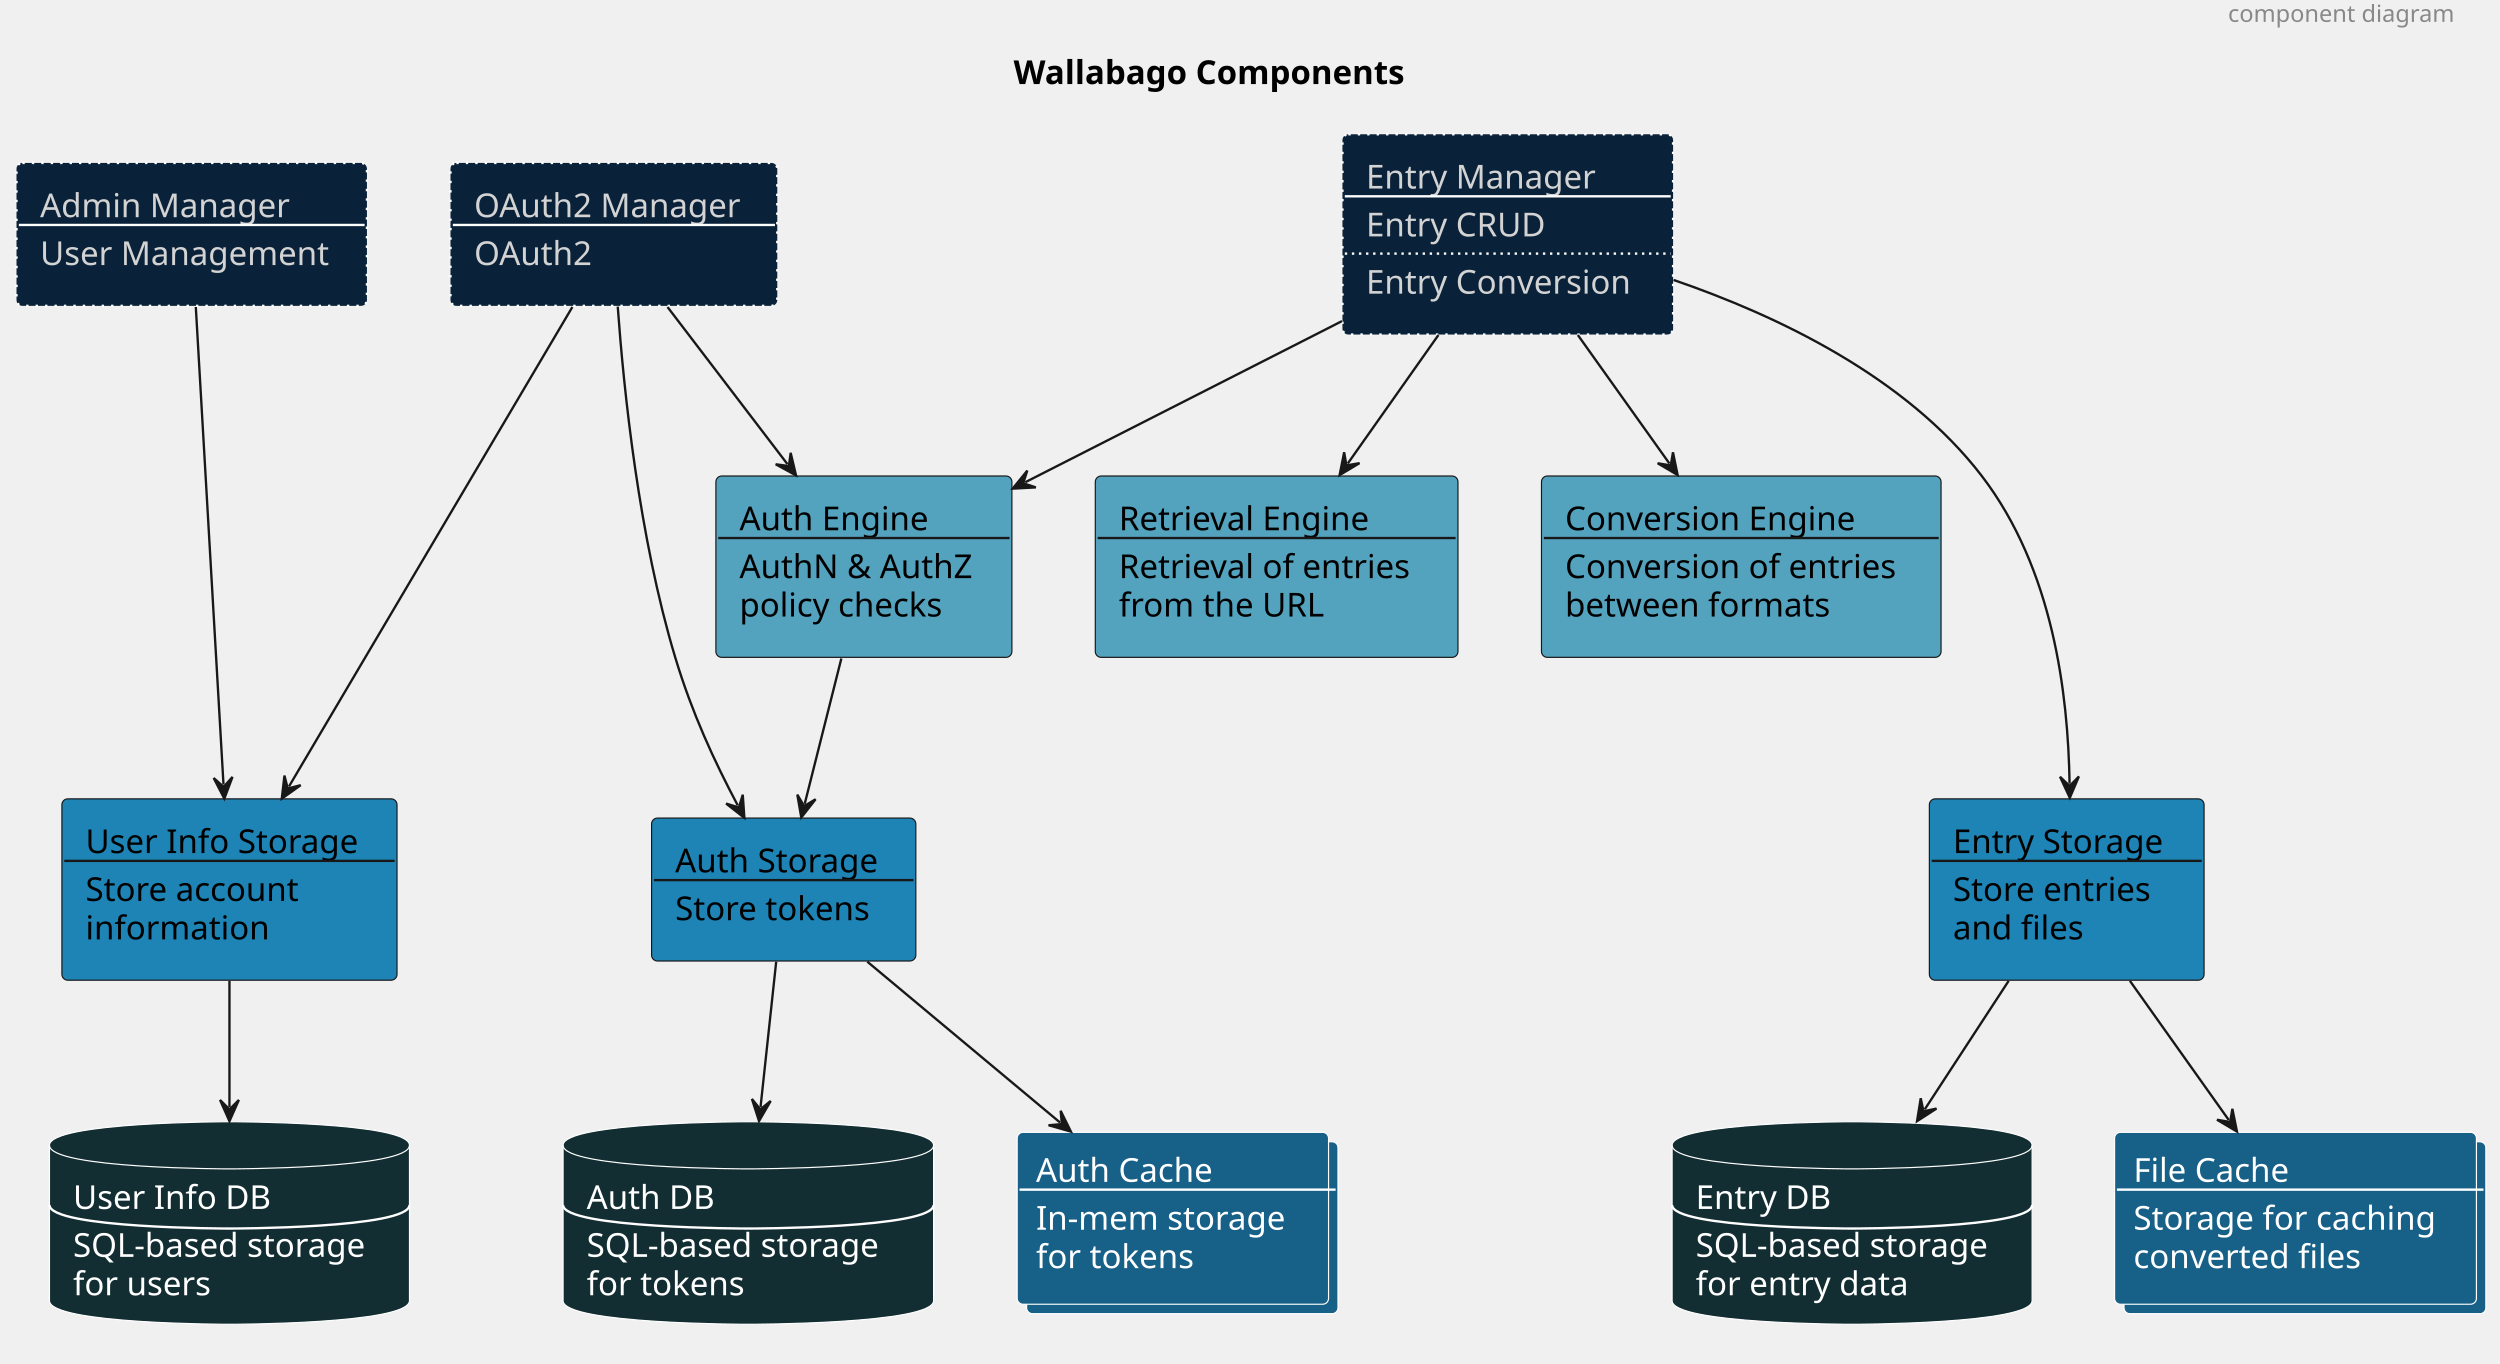
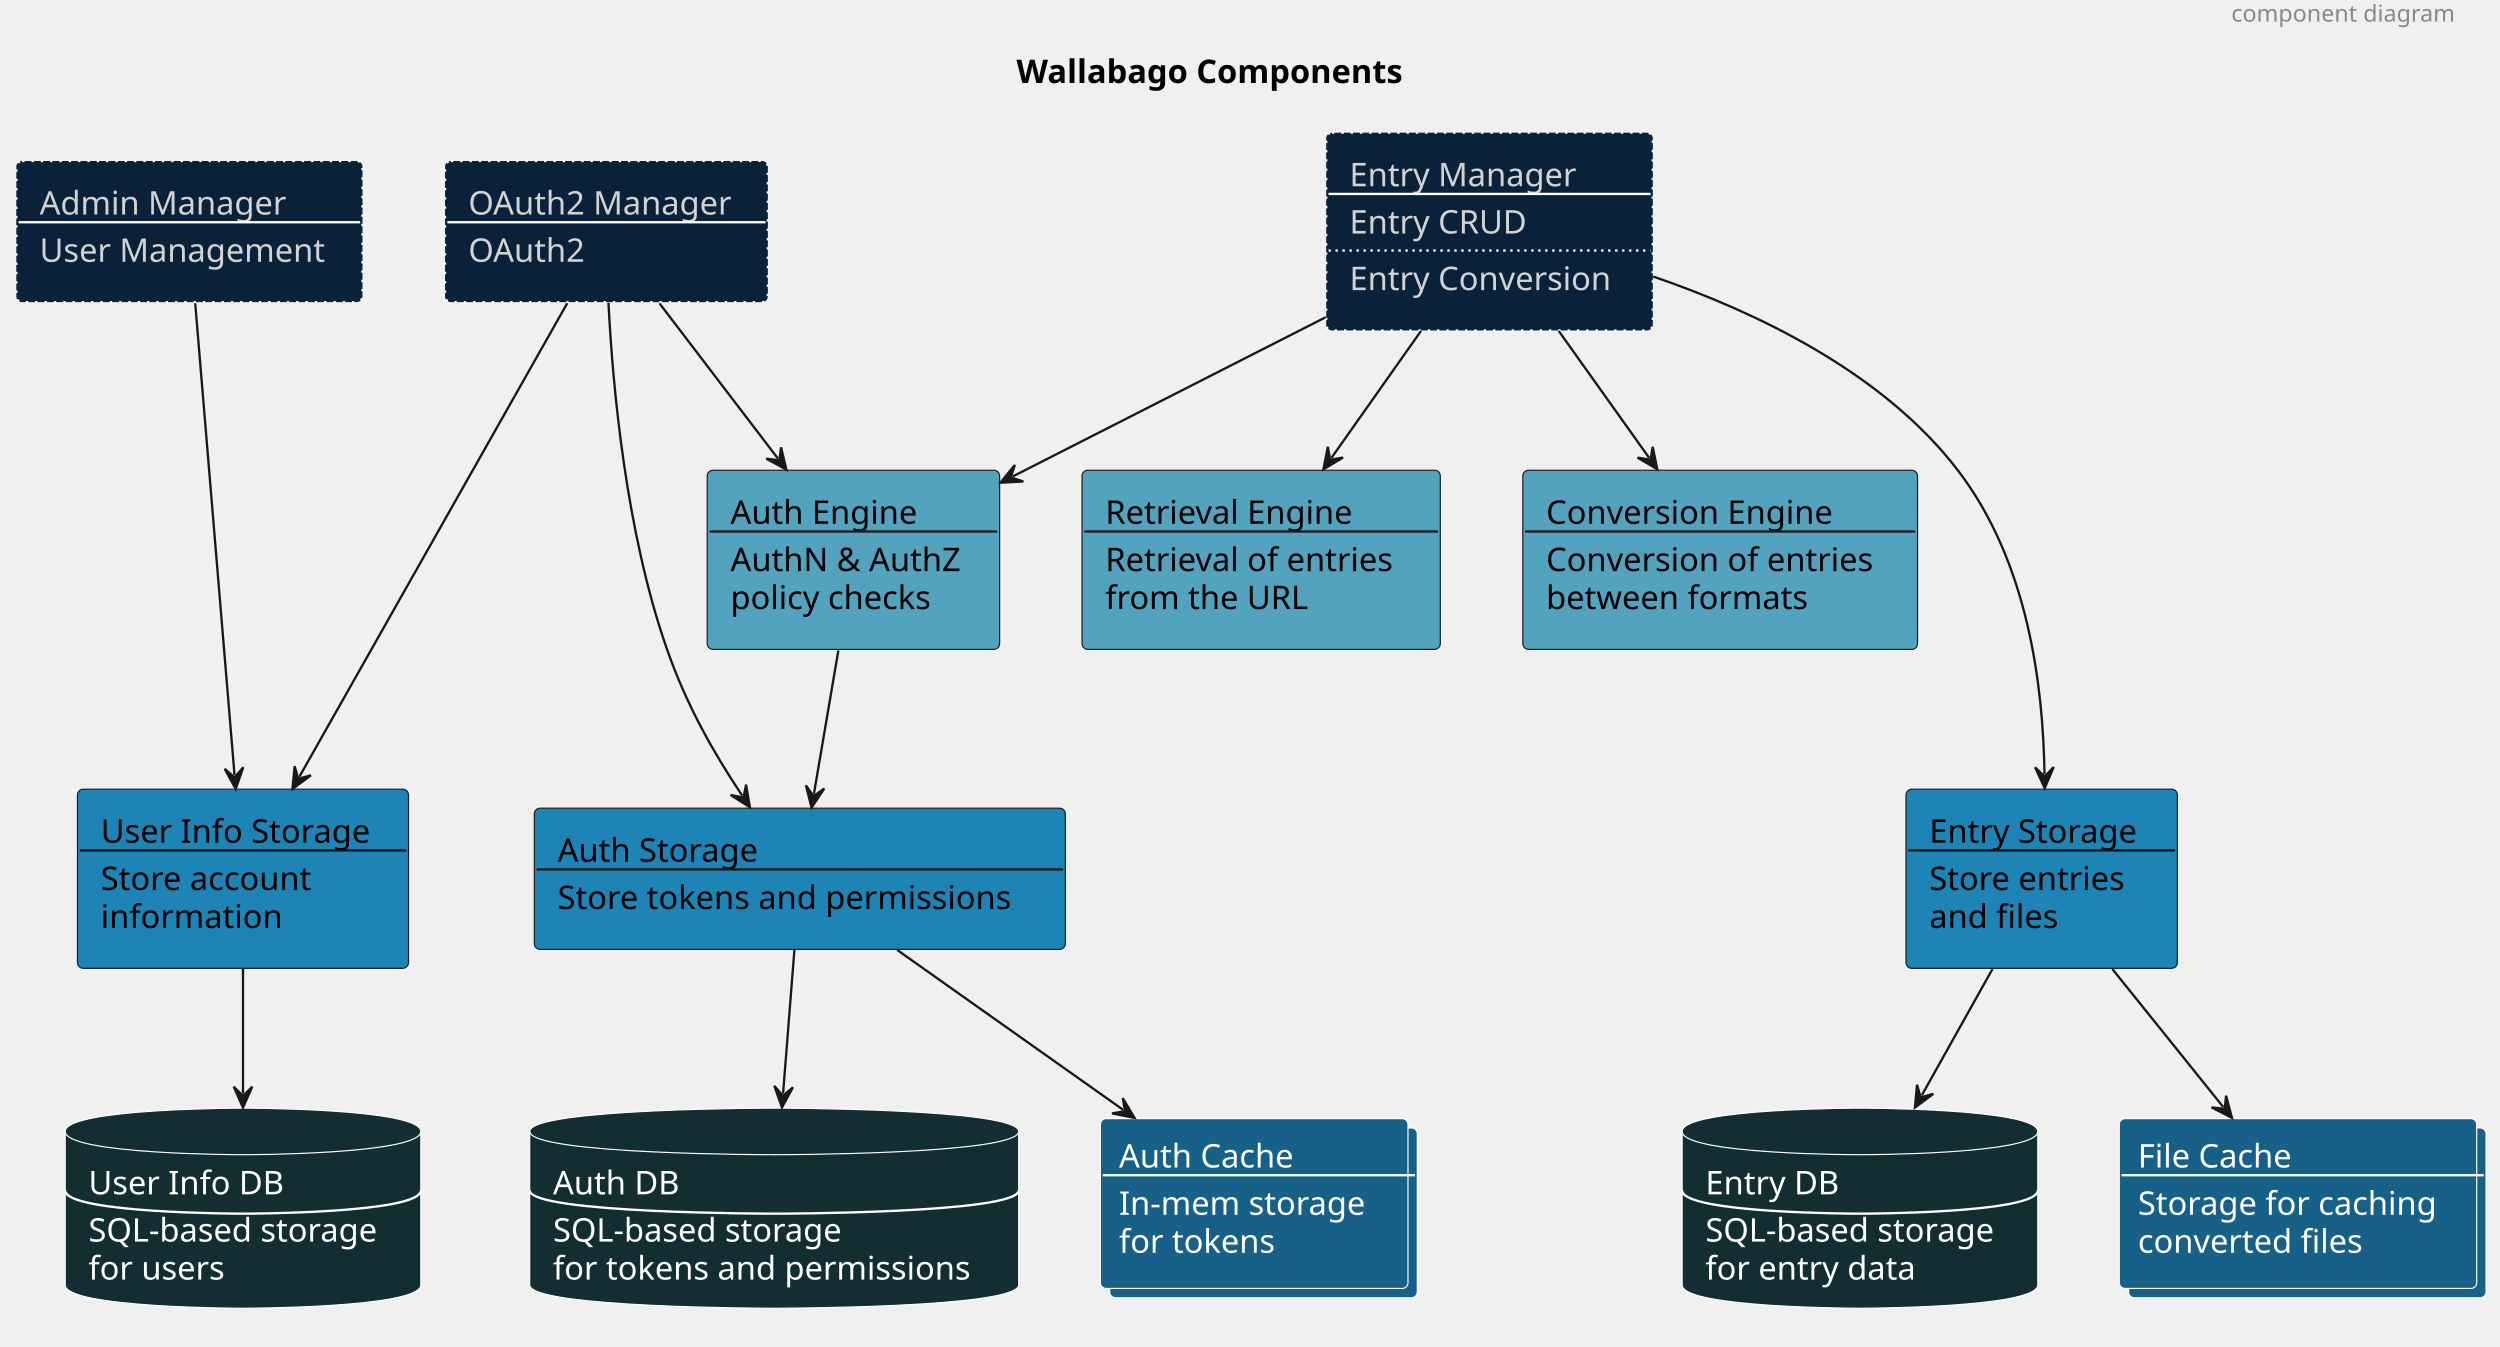
- <svg xmlns="http://www.w3.org/2000/svg" contentStyleType="text/css" data-diagram-type="CLASS" height="578px" preserveAspectRatio="none" style="width:1060px;height:578px;background:#FFFFFF;" version="1.1" viewBox="0 0 1060 578" width="1060px" zoomAndPan="magnify">
+ <svg xmlns="http://www.w3.org/2000/svg" contentStyleType="text/css" data-diagram-type="CLASS" height="578px" preserveAspectRatio="none" style="width:1073px;height:578px;background:#FFFFFF;" version="1.1" viewBox="0 0 1073 578" width="1073px" zoomAndPan="magnify">
  <defs />
  <g>
    <g class="header" data-source-line="3">
-       <text fill="#888888" font-family="sans-serif" font-size="10" lengthAdjust="spacing" textLength="101.333" x="944.67" y="9.282">component diagram</text>
+       <text fill="#888888" font-family="sans-serif" font-size="10" lengthAdjust="spacing" textLength="101.333" x="957.67" y="9.282">component diagram</text>
    </g>
    <g class="title" data-source-line="2">
-       <text fill="#000000" font-family="sans-serif" font-size="14" font-weight="bold" lengthAdjust="spacing" textLength="186.491" x="429.756" y="35.636">Wallabago Components</text>
+       <text fill="#000000" font-family="sans-serif" font-size="14" font-weight="bold" lengthAdjust="spacing" textLength="186.491" x="436.256" y="35.636">Wallabago Components</text>
    </g>
    <g class="entity" data-entity="AdminManager" data-source-line="11" data-uid="ent0002" id="entity_AdminManager">
      <rect fill="#0A2239" height="60.594" rx="2.5" ry="2.5" style="stroke:#FFFFFF;stroke-width:1;stroke-dasharray:1,3;" width="148.584" x="7" y="69.088" />
      <text fill="#D3D3D3" font-family="sans-serif" font-size="14" lengthAdjust="spacing" textLength="110.681" x="17" y="92.083">Admin Manager</text>
      <line style="stroke:#FFFFFF;stroke-width:1;" x1="8" x2="154.584" y1="95.384" y2="95.384" />
      <text fill="#D3D3D3" font-family="sans-serif" font-size="14" lengthAdjust="spacing" textLength="128.584" x="17" y="112.379">User Management</text>
    </g>
    <g class="entity" data-entity="OAuth2Manager" data-source-line="17" data-uid="ent0003" id="entity_OAuth2Manager">
      <rect fill="#0A2239" height="60.594" rx="2.5" ry="2.5" style="stroke:#FFFFFF;stroke-width:1;stroke-dasharray:1,3;" width="138.556" x="191.01" y="69.088" />
      <text fill="#D3D3D3" font-family="sans-serif" font-size="14" lengthAdjust="spacing" textLength="118.556" x="201.01" y="92.083">OAuth2 Manager</text>
      <line style="stroke:#FFFFFF;stroke-width:1;" x1="192.01" x2="328.566" y1="95.384" y2="95.384" />
      <text fill="#D3D3D3" font-family="sans-serif" font-size="14" lengthAdjust="spacing" textLength="52.739" x="201.01" y="112.379">OAuth2</text>
    </g>
    <g class="entity" data-entity="AuthEngine" data-source-line="23" data-uid="ent0004" id="entity_AuthEngine">
      <rect fill="#53A2BE" height="76.891" rx="2.5" ry="2.5" style="stroke:#181818;stroke-width:0.5;" width="125.506" x="303.54" y="201.827" />
      <text fill="#000000" font-family="sans-serif" font-size="14" lengthAdjust="spacing" textLength="85.244" x="313.54" y="224.823">Auth Engine</text>
      <line style="stroke:#181818;stroke-width:1;" x1="304.54" x2="428.046" y1="228.124" y2="228.124" />
      <text fill="#000000" font-family="sans-serif" font-size="14" lengthAdjust="spacing" textLength="105.506" x="313.54" y="245.119">AuthN &amp; AuthZ</text>
      <text fill="#000000" font-family="sans-serif" font-size="14" lengthAdjust="spacing" textLength="93.946" x="313.54" y="261.416">policy checks</text>
    </g>
    <g class="entity" data-entity="AuthStorage" data-source-line="30" data-uid="ent0005" id="entity_AuthStorage">
-       <rect fill="#1D84B5" height="60.594" rx="2.5" ry="2.5" style="stroke:#181818;stroke-width:0.5;" width="112.039" x="276.27" y="346.868" />
-       <text fill="#000000" font-family="sans-serif" font-size="14" lengthAdjust="spacing" textLength="92.039" x="286.27" y="369.863">Auth Storage</text>
-       <line style="stroke:#181818;stroke-width:1;" x1="277.27" x2="387.309" y1="373.164" y2="373.164" />
-       <text fill="#000000" font-family="sans-serif" font-size="14" lengthAdjust="spacing" textLength="88.703" x="286.27" y="390.159">Store tokens</text>
+       <rect fill="#1D84B5" height="60.594" rx="2.5" ry="2.5" style="stroke:#181818;stroke-width:0.5;" width="227.935" x="229.32" y="346.868" />
+       <text fill="#000000" font-family="sans-serif" font-size="14" lengthAdjust="spacing" textLength="92.039" x="239.32" y="369.863">Auth Storage</text>
+       <line style="stroke:#181818;stroke-width:1;" x1="230.32" x2="456.255" y1="373.164" y2="373.164" />
+       <text fill="#000000" font-family="sans-serif" font-size="14" lengthAdjust="spacing" textLength="207.935" x="239.32" y="390.159">Store tokens and permissions</text>
    </g>
    <g class="entity" data-entity="UserInfoStorage" data-source-line="36" data-uid="ent0006" id="entity_UserInfoStorage">
-       <rect fill="#1D84B5" height="76.891" rx="2.5" ry="2.5" style="stroke:#181818;stroke-width:0.5;" width="142.083" x="26.25" y="338.717" />
-       <text fill="#000000" font-family="sans-serif" font-size="14" lengthAdjust="spacing" textLength="122.083" x="36.25" y="361.713">User Info Storage</text>
-       <line style="stroke:#181818;stroke-width:1;" x1="27.25" x2="167.333" y1="365.014" y2="365.014" />
-       <text fill="#000000" font-family="sans-serif" font-size="14" lengthAdjust="spacing" textLength="97.535" x="36.25" y="382.01">Store account</text>
-       <text fill="#000000" font-family="sans-serif" font-size="14" lengthAdjust="spacing" textLength="81.047" x="36.25" y="398.306">information</text>
+       <rect fill="#1D84B5" height="76.891" rx="2.5" ry="2.5" style="stroke:#181818;stroke-width:0.5;" width="142.083" x="33.25" y="338.717" />
+       <text fill="#000000" font-family="sans-serif" font-size="14" lengthAdjust="spacing" textLength="122.083" x="43.25" y="361.713">User Info Storage</text>
+       <line style="stroke:#181818;stroke-width:1;" x1="34.25" x2="174.333" y1="365.014" y2="365.014" />
+       <text fill="#000000" font-family="sans-serif" font-size="14" lengthAdjust="spacing" textLength="97.535" x="43.25" y="382.01">Store account</text>
+       <text fill="#000000" font-family="sans-serif" font-size="14" lengthAdjust="spacing" textLength="81.047" x="43.25" y="398.306">information</text>
    </g>
    <g class="entity" data-entity="UserInfoDB" data-source-line="43" data-uid="ent0007" id="entity_UserInfoDB">
-       <path d="M20.97,485.608 C20.97,475.608 97.296,475.608 97.296,475.608 C97.296,475.608 173.621,475.608 173.621,485.608 L173.621,551.498 C173.621,561.498 97.296,561.498 97.296,561.498 C97.296,561.498 20.97,561.498 20.97,551.498 L20.97,485.608" fill="#132E32" style="stroke:#FFFFFF;stroke-width:0.5;" />
-       <path d="M20.97,485.608 C20.97,495.608 97.296,495.608 97.296,495.608 C97.296,495.608 173.621,495.608 173.621,485.608" fill="none" style="stroke:#FFFFFF;stroke-width:0.5;" />
-       <text fill="#FFFFFF" font-family="sans-serif" font-size="14" lengthAdjust="spacing" textLength="87.691" x="30.97" y="512.603">User Info DB</text>
-       <path d="M20.97,510.904 C20.97,520.904 97.296,520.904 97.296,520.904 C97.296,520.904 173.621,520.904 173.621,510.904" fill="none" style="stroke:#FFFFFF;stroke-width:1;" />
-       <text fill="#FFFFFF" font-family="sans-serif" font-size="14" lengthAdjust="spacing" textLength="132.651" x="30.97" y="532.899">SQL-based storage</text>
-       <text fill="#FFFFFF" font-family="sans-serif" font-size="14" lengthAdjust="spacing" textLength="61.53" x="30.97" y="549.196">for users</text>
+       <path d="M27.97,485.608 C27.97,475.608 104.296,475.608 104.296,475.608 C104.296,475.608 180.621,475.608 180.621,485.608 L180.621,551.498 C180.621,561.498 104.296,561.498 104.296,561.498 C104.296,561.498 27.97,561.498 27.97,551.498 L27.97,485.608" fill="#132E32" style="stroke:#FFFFFF;stroke-width:0.5;" />
+       <path d="M27.97,485.608 C27.97,495.608 104.296,495.608 104.296,495.608 C104.296,495.608 180.621,495.608 180.621,485.608" fill="none" style="stroke:#FFFFFF;stroke-width:0.5;" />
+       <text fill="#FFFFFF" font-family="sans-serif" font-size="14" lengthAdjust="spacing" textLength="87.691" x="37.97" y="512.603">User Info DB</text>
+       <path d="M27.97,510.904 C27.97,520.904 104.296,520.904 104.296,520.904 C104.296,520.904 180.621,520.904 180.621,510.904" fill="none" style="stroke:#FFFFFF;stroke-width:1;" />
+       <text fill="#FFFFFF" font-family="sans-serif" font-size="14" lengthAdjust="spacing" textLength="132.651" x="37.97" y="532.899">SQL-based storage</text>
+       <text fill="#FFFFFF" font-family="sans-serif" font-size="14" lengthAdjust="spacing" textLength="61.53" x="37.97" y="549.196">for users</text>
    </g>
    <g class="entity" data-entity="EntryManager" data-source-line="50" data-uid="ent0008" id="entity_EntryManager">
      <rect fill="#0A2239" height="84.891" rx="2.5" ry="2.5" style="stroke:#FFFFFF;stroke-width:1;stroke-dasharray:1,3;" width="140.19" x="569.2" y="56.938" />
      <text fill="#D3D3D3" font-family="sans-serif" font-size="14" lengthAdjust="spacing" textLength="103.065" x="579.2" y="79.933">Entry Manager</text>
      <line style="stroke:#FFFFFF;stroke-width:1;" x1="570.2" x2="708.389" y1="83.234" y2="83.234" />
      <text fill="#D3D3D3" font-family="sans-serif" font-size="14" lengthAdjust="spacing" textLength="82.23" x="579.2" y="100.23">Entry CRUD</text>
      <line style="stroke:#FFFFFF;stroke-width:1;stroke-dasharray:1,2;" x1="570.2" x2="708.389" y1="107.531" y2="107.531" />
      <text fill="#D3D3D3" font-family="sans-serif" font-size="14" lengthAdjust="spacing" textLength="120.189" x="579.2" y="124.526">Entry Conversion</text>
    </g>
    <g class="entity" data-entity="RetrievalEngine" data-source-line="58" data-uid="ent0009" id="entity_RetrievalEngine">
      <rect fill="#53A2BE" height="76.891" rx="2.5" ry="2.5" style="stroke:#181818;stroke-width:0.5;" width="153.766" x="464.41" y="201.827" />
      <text fill="#000000" font-family="sans-serif" font-size="14" lengthAdjust="spacing" textLength="115.274" x="474.41" y="224.823">Retrieval Engine</text>
      <line style="stroke:#181818;stroke-width:1;" x1="465.41" x2="617.176" y1="228.124" y2="228.124" />
      <text fill="#000000" font-family="sans-serif" font-size="14" lengthAdjust="spacing" textLength="133.766" x="474.41" y="245.119">Retrieval of entries</text>
      <text fill="#000000" font-family="sans-serif" font-size="14" lengthAdjust="spacing" textLength="92.538" x="474.41" y="261.416">from the URL</text>
    </g>
    <g class="entity" data-entity="ConversionEngine" data-source-line="65" data-uid="ent0010" id="entity_ConversionEngine">
      <rect fill="#53A2BE" height="76.891" rx="2.5" ry="2.5" style="stroke:#181818;stroke-width:0.5;" width="169.413" x="653.59" y="201.827" />
      <text fill="#000000" font-family="sans-serif" font-size="14" lengthAdjust="spacing" textLength="130.922" x="663.59" y="224.823">Conversion Engine</text>
      <line style="stroke:#181818;stroke-width:1;" x1="654.59" x2="822.003" y1="228.124" y2="228.124" />
      <text fill="#000000" font-family="sans-serif" font-size="14" lengthAdjust="spacing" textLength="149.413" x="663.59" y="245.119">Conversion of entries</text>
      <text fill="#000000" font-family="sans-serif" font-size="14" lengthAdjust="spacing" textLength="119.239" x="663.59" y="261.416">between formats</text>
    </g>
    <g class="entity" data-entity="AuthDB" data-source-line="72" data-uid="ent0011" id="entity_AuthDB">
-       <path d="M238.74,485.608 C238.74,475.608 317.291,475.608 317.291,475.608 C317.291,475.608 395.842,475.608 395.842,485.608 L395.842,551.498 C395.842,561.498 317.291,561.498 317.291,561.498 C317.291,561.498 238.74,561.498 238.74,551.498 L238.74,485.608" fill="#132E32" style="stroke:#FFFFFF;stroke-width:0.5;" />
-       <path d="M238.74,485.608 C238.74,495.608 317.291,495.608 317.291,495.608 C317.291,495.608 395.842,495.608 395.842,485.608" fill="none" style="stroke:#FFFFFF;stroke-width:0.5;" />
-       <text fill="#FFFFFF" font-family="sans-serif" font-size="14" lengthAdjust="spacing" textLength="57.648" x="248.74" y="512.603">Auth DB</text>
-       <path d="M238.74,510.904 C238.74,520.904 317.291,520.904 317.291,520.904 C317.291,520.904 395.842,520.904 395.842,510.904" fill="none" style="stroke:#FFFFFF;stroke-width:1;" />
-       <text fill="#FFFFFF" font-family="sans-serif" font-size="14" lengthAdjust="spacing" textLength="132.651" x="248.74" y="532.899">SQL-based storage</text>
-       <text fill="#FFFFFF" font-family="sans-serif" font-size="14" lengthAdjust="spacing" textLength="70.643" x="248.74" y="549.196">for tokens</text>
+       <path d="M227.35,485.608 C227.35,475.608 332.288,475.608 332.288,475.608 C332.288,475.608 437.225,475.608 437.225,485.608 L437.225,551.498 C437.225,561.498 332.288,561.498 332.288,561.498 C332.288,561.498 227.35,561.498 227.35,551.498 L227.35,485.608" fill="#132E32" style="stroke:#FFFFFF;stroke-width:0.5;" />
+       <path d="M227.35,485.608 C227.35,495.608 332.288,495.608 332.288,495.608 C332.288,495.608 437.225,495.608 437.225,485.608" fill="none" style="stroke:#FFFFFF;stroke-width:0.5;" />
+       <text fill="#FFFFFF" font-family="sans-serif" font-size="14" lengthAdjust="spacing" textLength="57.648" x="237.35" y="512.603">Auth DB</text>
+       <path d="M227.35,510.904 C227.35,520.904 332.288,520.904 332.288,520.904 C332.288,520.904 437.225,520.904 437.225,510.904" fill="none" style="stroke:#FFFFFF;stroke-width:1;" />
+       <text fill="#FFFFFF" font-family="sans-serif" font-size="14" lengthAdjust="spacing" textLength="132.651" x="237.35" y="532.899">SQL-based storage</text>
+       <text fill="#FFFFFF" font-family="sans-serif" font-size="14" lengthAdjust="spacing" textLength="189.875" x="237.35" y="549.196">for tokens and permissions</text>
    </g>
    <g class="entity" data-entity="AuthCache" data-source-line="79" data-uid="ent0012" id="entity_AuthCache">
-       <rect fill="#176087" height="72.891" rx="2.5" ry="2.5" style="stroke:#FFFFFF;stroke-width:0.5;" width="132.026" x="435.28" y="484.108" />
-       <rect fill="#176087" height="72.891" rx="2.5" ry="2.5" style="stroke:#FFFFFF;stroke-width:0.5;" width="132.026" x="431.28" y="480.108" />
-       <text fill="#FFFFFF" font-family="sans-serif" font-size="14" lengthAdjust="spacing" textLength="80.801" x="439.28" y="501.103">Auth Cache</text>
-       <line style="stroke:#FFFFFF;stroke-width:1;" x1="432.28" x2="566.306" y1="504.404" y2="504.404" />
-       <text fill="#FFFFFF" font-family="sans-serif" font-size="14" lengthAdjust="spacing" textLength="111.576" x="439.28" y="521.399">In-mem storage</text>
-       <text fill="#FFFFFF" font-family="sans-serif" font-size="14" lengthAdjust="spacing" textLength="70.643" x="439.28" y="537.696">for tokens</text>
+       <rect fill="#176087" height="72.891" rx="2.5" ry="2.5" style="stroke:#FFFFFF;stroke-width:0.5;" width="132.026" x="476.28" y="484.108" />
+       <rect fill="#176087" height="72.891" rx="2.5" ry="2.5" style="stroke:#FFFFFF;stroke-width:0.5;" width="132.026" x="472.28" y="480.108" />
+       <text fill="#FFFFFF" font-family="sans-serif" font-size="14" lengthAdjust="spacing" textLength="80.801" x="480.28" y="501.103">Auth Cache</text>
+       <line style="stroke:#FFFFFF;stroke-width:1;" x1="473.28" x2="607.306" y1="504.404" y2="504.404" />
+       <text fill="#FFFFFF" font-family="sans-serif" font-size="14" lengthAdjust="spacing" textLength="111.576" x="480.28" y="521.399">In-mem storage</text>
+       <text fill="#FFFFFF" font-family="sans-serif" font-size="14" lengthAdjust="spacing" textLength="70.643" x="480.28" y="537.696">for tokens</text>
    </g>
    <g class="entity" data-entity="EntryStorage" data-source-line="86" data-uid="ent0013" id="entity_EntryStorage">
      <rect fill="#1D84B5" height="76.891" rx="2.5" ry="2.5" style="stroke:#181818;stroke-width:0.5;" width="116.476" x="818.05" y="338.717" />
      <text fill="#000000" font-family="sans-serif" font-size="14" lengthAdjust="spacing" textLength="96.476" x="828.05" y="361.713">Entry Storage</text>
      <line style="stroke:#181818;stroke-width:1;" x1="819.05" x2="933.526" y1="365.014" y2="365.014" />
      <text fill="#000000" font-family="sans-serif" font-size="14" lengthAdjust="spacing" textLength="90.289" x="828.05" y="382.01">Store entries</text>
      <text fill="#000000" font-family="sans-serif" font-size="14" lengthAdjust="spacing" textLength="59.404" x="828.05" y="398.306">and files</text>
    </g>
    <g class="entity" data-entity="EntriesDB" data-source-line="93" data-uid="ent0014" id="entity_EntriesDB">
-       <path d="M708.97,485.608 C708.97,475.608 785.296,475.608 785.296,475.608 C785.296,475.608 861.621,475.608 861.621,485.608 L861.621,551.498 C861.621,561.498 785.296,561.498 785.296,561.498 C785.296,561.498 708.97,561.498 708.97,551.498 L708.97,485.608" fill="#132E32" style="stroke:#FFFFFF;stroke-width:0.5;" />
-       <path d="M708.97,485.608 C708.97,495.608 785.296,495.608 785.296,495.608 C785.296,495.608 861.621,495.608 861.621,485.608" fill="none" style="stroke:#FFFFFF;stroke-width:0.5;" />
-       <text fill="#FFFFFF" font-family="sans-serif" font-size="14" lengthAdjust="spacing" textLength="62.084" x="718.97" y="512.603">Entry DB</text>
-       <path d="M708.97,510.904 C708.97,520.904 785.296,520.904 785.296,520.904 C785.296,520.904 861.621,520.904 861.621,510.904" fill="none" style="stroke:#FFFFFF;stroke-width:1;" />
-       <text fill="#FFFFFF" font-family="sans-serif" font-size="14" lengthAdjust="spacing" textLength="132.651" x="718.97" y="532.899">SQL-based storage</text>
-       <text fill="#FFFFFF" font-family="sans-serif" font-size="14" lengthAdjust="spacing" textLength="96.701" x="718.97" y="549.196">for entry data</text>
+       <path d="M721.97,485.608 C721.97,475.608 798.296,475.608 798.296,475.608 C798.296,475.608 874.621,475.608 874.621,485.608 L874.621,551.498 C874.621,561.498 798.296,561.498 798.296,561.498 C798.296,561.498 721.97,561.498 721.97,551.498 L721.97,485.608" fill="#132E32" style="stroke:#FFFFFF;stroke-width:0.5;" />
+       <path d="M721.97,485.608 C721.97,495.608 798.296,495.608 798.296,495.608 C798.296,495.608 874.621,495.608 874.621,485.608" fill="none" style="stroke:#FFFFFF;stroke-width:0.5;" />
+       <text fill="#FFFFFF" font-family="sans-serif" font-size="14" lengthAdjust="spacing" textLength="62.084" x="731.97" y="512.603">Entry DB</text>
+       <path d="M721.97,510.904 C721.97,520.904 798.296,520.904 798.296,520.904 C798.296,520.904 874.621,520.904 874.621,510.904" fill="none" style="stroke:#FFFFFF;stroke-width:1;" />
+       <text fill="#FFFFFF" font-family="sans-serif" font-size="14" lengthAdjust="spacing" textLength="132.651" x="731.97" y="532.899">SQL-based storage</text>
+       <text fill="#FFFFFF" font-family="sans-serif" font-size="14" lengthAdjust="spacing" textLength="96.701" x="731.97" y="549.196">for entry data</text>
    </g>
    <g class="entity" data-entity="EntriesFileCache" data-source-line="100" data-uid="ent0015" id="entity_EntriesFileCache">
-       <rect fill="#176087" height="72.891" rx="2.5" ry="2.5" style="stroke:#FFFFFF;stroke-width:0.5;" width="153.423" x="900.58" y="484.108" />
-       <rect fill="#176087" height="72.891" rx="2.5" ry="2.5" style="stroke:#FFFFFF;stroke-width:0.5;" width="153.423" x="896.58" y="480.108" />
-       <text fill="#FFFFFF" font-family="sans-serif" font-size="14" lengthAdjust="spacing" textLength="72.434" x="904.58" y="501.103">File Cache</text>
-       <line style="stroke:#FFFFFF;stroke-width:1;" x1="897.58" x2="1053.003" y1="504.404" y2="504.404" />
-       <text fill="#FFFFFF" font-family="sans-serif" font-size="14" lengthAdjust="spacing" textLength="137.423" x="904.58" y="521.399">Storage for caching</text>
-       <text fill="#FFFFFF" font-family="sans-serif" font-size="14" lengthAdjust="spacing" textLength="103.845" x="904.58" y="537.696">converted files</text>
+       <rect fill="#176087" height="72.891" rx="2.5" ry="2.5" style="stroke:#FFFFFF;stroke-width:0.5;" width="153.423" x="913.58" y="484.108" />
+       <rect fill="#176087" height="72.891" rx="2.5" ry="2.5" style="stroke:#FFFFFF;stroke-width:0.5;" width="153.423" x="909.58" y="480.108" />
+       <text fill="#FFFFFF" font-family="sans-serif" font-size="14" lengthAdjust="spacing" textLength="72.434" x="917.58" y="501.103">File Cache</text>
+       <line style="stroke:#FFFFFF;stroke-width:1;" x1="910.58" x2="1066.003" y1="504.404" y2="504.404" />
+       <text fill="#FFFFFF" font-family="sans-serif" font-size="14" lengthAdjust="spacing" textLength="137.423" x="917.58" y="521.399">Storage for caching</text>
+       <text fill="#FFFFFF" font-family="sans-serif" font-size="14" lengthAdjust="spacing" textLength="103.845" x="917.58" y="537.696">converted files</text>
    </g>
    <g class="link" data-entity-1="OAuth2Manager" data-entity-2="AuthEngine" data-source-line="107" data-uid="lnk16" id="link_OAuth2Manager_AuthEngine">
      <path codeLine="107" d="M283.03,130.178 C298.97,151.058 316.761,174.367 333.881,196.807" fill="none" id="OAuth2Manager-to-AuthEngine" style="stroke:#181818;stroke-width:1;" />
      <polygon fill="#181818" points="337.52,201.577,335.241,191.996,334.487,197.602,328.881,196.848,337.52,201.577" style="stroke:#181818;stroke-width:1;" />
    </g>
    <g class="link" data-entity-1="AuthEngine" data-entity-2="AuthStorage" data-source-line="108" data-uid="lnk17" id="link_AuthEngine_AuthStorage">
-       <path codeLine="108" d="M356.73,279.207 C351.35,300.558 346.196,320.999 341.206,340.809" fill="none" id="AuthEngine-to-AuthStorage" style="stroke:#181818;stroke-width:1;" />
-       <polygon fill="#181818" points="339.74,346.627,345.817,338.877,340.961,341.779,338.06,336.923,339.74,346.627" style="stroke:#181818;stroke-width:1;" />
+       <path codeLine="108" d="M359.82,279.207 C356.18,300.558 352.706,320.902 349.336,340.712" fill="none" id="AuthEngine-to-AuthStorage" style="stroke:#181818;stroke-width:1;" />
+       <polygon fill="#181818" points="348.33,346.627,353.783,338.426,349.168,341.698,345.896,337.084,348.33,346.627" style="stroke:#181818;stroke-width:1;" />
    </g>
    <g class="link" data-entity-1="OAuth2Manager" data-entity-2="AuthStorage" data-source-line="109" data-uid="lnk18" id="link_OAuth2Manager_AuthStorage">
-       <path codeLine="109" d="M261.92,129.998 C264.51,165.857 270.93,227.787 286.29,278.717 C293.48,302.538 302.802,322.605 312.802,341.485" fill="none" id="OAuth2Manager-to-AuthStorage" style="stroke:#181818;stroke-width:1;" />
-       <polygon fill="#181818" points="315.61,346.788,314.932,336.962,313.27,342.369,307.863,340.707,315.61,346.788" style="stroke:#181818;stroke-width:1;" />
+       <path codeLine="109" d="M261.15,129.928 C262.98,165.977 268.65,228.368 286.29,278.717 C294.78,302.947 306.188,322.901 318.548,341.491" fill="none" id="OAuth2Manager-to-AuthStorage" style="stroke:#181818;stroke-width:1;" />
+       <polygon fill="#181818" points="321.87,346.488,320.218,336.778,319.102,342.324,313.556,341.207,321.87,346.488" style="stroke:#181818;stroke-width:1;" />
    </g>
    <g class="link" data-entity-1="OAuth2Manager" data-entity-2="UserInfoStorage" data-source-line="110" data-uid="lnk19" id="link_OAuth2Manager_UserInfoStorage">
-       <path codeLine="110" d="M242.69,130.157 C212.81,180.718 155.263,278.072 122.523,333.462" fill="none" id="OAuth2Manager-to-UserInfoStorage" style="stroke:#181818;stroke-width:1;" />
-       <polygon fill="#181818" points="119.47,338.627,127.493,332.915,122.014,334.323,120.606,328.844,119.47,338.627" style="stroke:#181818;stroke-width:1;" />
+       <path codeLine="110" d="M243.45,130.157 C214.85,180.718 159.804,278.015 128.474,333.405" fill="none" id="OAuth2Manager-to-UserInfoStorage" style="stroke:#181818;stroke-width:1;" />
+       <polygon fill="#181818" points="125.52,338.627,133.433,332.763,127.982,334.275,126.469,328.825,125.52,338.627" style="stroke:#181818;stroke-width:1;" />
    </g>
    <g class="link" data-entity-1="UserInfoStorage" data-entity-2="UserInfoDB" data-source-line="111" data-uid="lnk20" id="link_UserInfoStorage_UserInfoDB">
-       <path codeLine="111" d="M97.29,415.887 C97.29,434.267 97.29,450.438 97.29,469.377" fill="none" id="UserInfoStorage-to-UserInfoDB" style="stroke:#181818;stroke-width:1;" />
-       <polygon fill="#181818" points="97.29,475.377,101.29,466.377,97.29,470.377,93.29,466.377,97.29,475.377" style="stroke:#181818;stroke-width:1;" />
+       <path codeLine="111" d="M104.29,415.887 C104.29,434.267 104.29,450.438 104.29,469.377" fill="none" id="UserInfoStorage-to-UserInfoDB" style="stroke:#181818;stroke-width:1;" />
+       <polygon fill="#181818" points="104.29,475.377,108.29,466.377,104.29,470.377,100.29,466.377,104.29,475.377" style="stroke:#181818;stroke-width:1;" />
    </g>
    <g class="link" data-entity-1="AuthStorage" data-entity-2="AuthDB" data-source-line="112" data-uid="lnk21" id="link_AuthStorage_AuthDB">
-       <path codeLine="112" d="M329.11,407.728 C327,427.377 324.822,447.542 322.472,469.372" fill="none" id="AuthStorage-to-AuthDB" style="stroke:#181818;stroke-width:1;" />
-       <polygon fill="#181818" points="321.83,475.337,326.77,466.817,322.365,470.366,318.816,465.961,321.83,475.337" style="stroke:#181818;stroke-width:1;" />
+       <path codeLine="112" d="M340.96,407.728 C339.41,427.377 337.824,447.526 336.094,469.356" fill="none" id="AuthStorage-to-AuthDB" style="stroke:#181818;stroke-width:1;" />
+       <polygon fill="#181818" points="335.62,475.337,340.318,466.682,336.015,470.353,332.344,466.05,335.62,475.337" style="stroke:#181818;stroke-width:1;" />
    </g>
    <g class="link" data-entity-1="AuthStorage" data-entity-2="AuthCache" data-source-line="113" data-uid="lnk22" id="link_AuthStorage_AuthCache">
-       <path codeLine="113" d="M367.71,407.728 C392.89,428.738 422.313,453.303 449.454,475.953" fill="none" id="AuthStorage-to-AuthCache" style="stroke:#181818;stroke-width:1;" />
-       <polygon fill="#181818" points="454.06,479.798,449.713,470.96,450.221,476.594,444.587,477.102,454.06,479.798" style="stroke:#181818;stroke-width:1;" />
+       <path codeLine="113" d="M385.07,407.728 C414.78,428.738 450.022,453.683 482.042,476.332" fill="none" id="AuthStorage-to-AuthCache" style="stroke:#181818;stroke-width:1;" />
+       <polygon fill="#181818" points="486.94,479.798,481.902,471.334,482.858,476.91,477.283,477.866,486.94,479.798" style="stroke:#181818;stroke-width:1;" />
    </g>
    <g class="link" data-entity-1="EntryManager" data-entity-2="EntryStorage" data-source-line="115" data-uid="lnk23" id="link_EntryManager_EntryStorage">
      <path codeLine="115" d="M709.57,118.698 C753.67,133.817 808.09,159.778 840.29,201.827 C870.54,241.327 876.883,294.098 877.503,332.278" fill="none" id="EntryManager-to-EntryStorage" style="stroke:#181818;stroke-width:1;" />
      <polygon fill="#181818" points="877.6,338.277,881.453,329.214,877.519,333.278,873.454,329.344,877.6,338.277" style="stroke:#181818;stroke-width:1;" />
    </g>
    <g class="link" data-entity-1="EntryManager" data-entity-2="RetrievalEngine" data-source-line="116" data-uid="lnk24" id="link_EntryManager_RetrievalEngine">
      <path codeLine="116" d="M609.89,142.048 C596.58,160.907 584.429,178.135 571.459,196.515" fill="none" id="EntryManager-to-RetrievalEngine" style="stroke:#181818;stroke-width:1;" />
      <polygon fill="#181818" points="568,201.417,576.457,196.37,570.883,197.332,569.921,191.758,568,201.417" style="stroke:#181818;stroke-width:1;" />
    </g>
    <g class="link" data-entity-1="EntryManager" data-entity-2="ConversionEngine" data-source-line="117" data-uid="lnk25" id="link_EntryManager_ConversionEngine">
      <path codeLine="117" d="M669,142.048 C682.44,160.907 694.728,178.151 707.828,196.531" fill="none" id="EntryManager-to-ConversionEngine" style="stroke:#181818;stroke-width:1;" />
      <polygon fill="#181818" points="711.31,201.417,709.344,191.767,708.408,197.346,702.829,196.41,711.31,201.417" style="stroke:#181818;stroke-width:1;" />
    </g>
    <g class="link" data-entity-1="EntryStorage" data-entity-2="EntriesFileCache" data-source-line="120" data-uid="lnk26" id="link_EntryStorage_EntriesFileCache">
-       <path codeLine="120" d="M903.08,415.887 C917.17,435.717 930.916,455.066 945.006,474.906" fill="none" id="EntryStorage-to-EntriesFileCache" style="stroke:#181818;stroke-width:1;" />
-       <polygon fill="#181818" points="948.48,479.798,946.53,470.144,945.585,475.721,940.008,474.776,948.48,479.798" style="stroke:#181818;stroke-width:1;" />
+       <path codeLine="120" d="M906.6,415.887 C922.54,435.717 938.262,455.28 954.202,475.12" fill="none" id="EntryStorage-to-EntriesFileCache" style="stroke:#181818;stroke-width:1;" />
+       <polygon fill="#181818" points="957.96,479.798,955.441,470.276,954.828,475.9,949.205,475.287,957.96,479.798" style="stroke:#181818;stroke-width:1;" />
    </g>
    <g class="link" data-entity-1="EntryStorage" data-entity-2="EntriesDB" data-source-line="121" data-uid="lnk27" id="link_EntryStorage_EntriesDB">
-       <path codeLine="121" d="M851.67,415.887 C839.66,434.267 828.471,451.414 816.101,470.354" fill="none" id="EntryStorage-to-EntriesDB" style="stroke:#181818;stroke-width:1;" />
-       <polygon fill="#181818" points="812.82,475.377,821.09,470.029,815.554,471.191,814.392,465.655,812.82,475.377" style="stroke:#181818;stroke-width:1;" />
+       <path codeLine="121" d="M855.18,415.887 C844.9,434.267 835.42,451.202 824.82,470.142" fill="none" id="EntryStorage-to-EntriesDB" style="stroke:#181818;stroke-width:1;" />
+       <polygon fill="#181818" points="821.89,475.377,829.776,469.477,824.332,471.014,822.795,465.57,821.89,475.377" style="stroke:#181818;stroke-width:1;" />
    </g>
    <g class="link" data-entity-1="EntryManager" data-entity-2="AuthEngine" data-source-line="123" data-uid="lnk28" id="link_EntryManager_AuthEngine">
      <path codeLine="123" d="M568.99,136.148 C525.86,158.088 476.438,183.226 434.717,204.456" fill="none" id="EntryManager-to-AuthEngine" style="stroke:#181818;stroke-width:1;" />
      <polygon fill="#181818" points="429.37,207.178,439.205,206.661,433.826,204.91,435.577,199.531,429.37,207.178" style="stroke:#181818;stroke-width:1;" />
    </g>
    <g class="link" data-entity-1="AdminManager" data-entity-2="UserInfoStorage" data-source-line="125" data-uid="lnk29" id="link_AdminManager_UserInfoStorage">
-       <path codeLine="125" d="M83.02,130.157 C85.95,180.718 91.553,277.248 94.763,332.638" fill="none" id="AdminManager-to-UserInfoStorage" style="stroke:#181818;stroke-width:1;" />
-       <polygon fill="#181818" points="95.11,338.627,98.583,329.411,94.821,333.636,90.596,329.874,95.11,338.627" style="stroke:#181818;stroke-width:1;" />
+       <path codeLine="125" d="M83.78,130.157 C87.99,180.718 96.041,277.258 100.661,332.648" fill="none" id="AdminManager-to-UserInfoStorage" style="stroke:#181818;stroke-width:1;" />
+       <polygon fill="#181818" points="101.16,338.627,104.398,329.326,100.744,333.645,96.426,329.991,101.16,338.627" style="stroke:#181818;stroke-width:1;" />
    </g>
  </g>
</svg>
